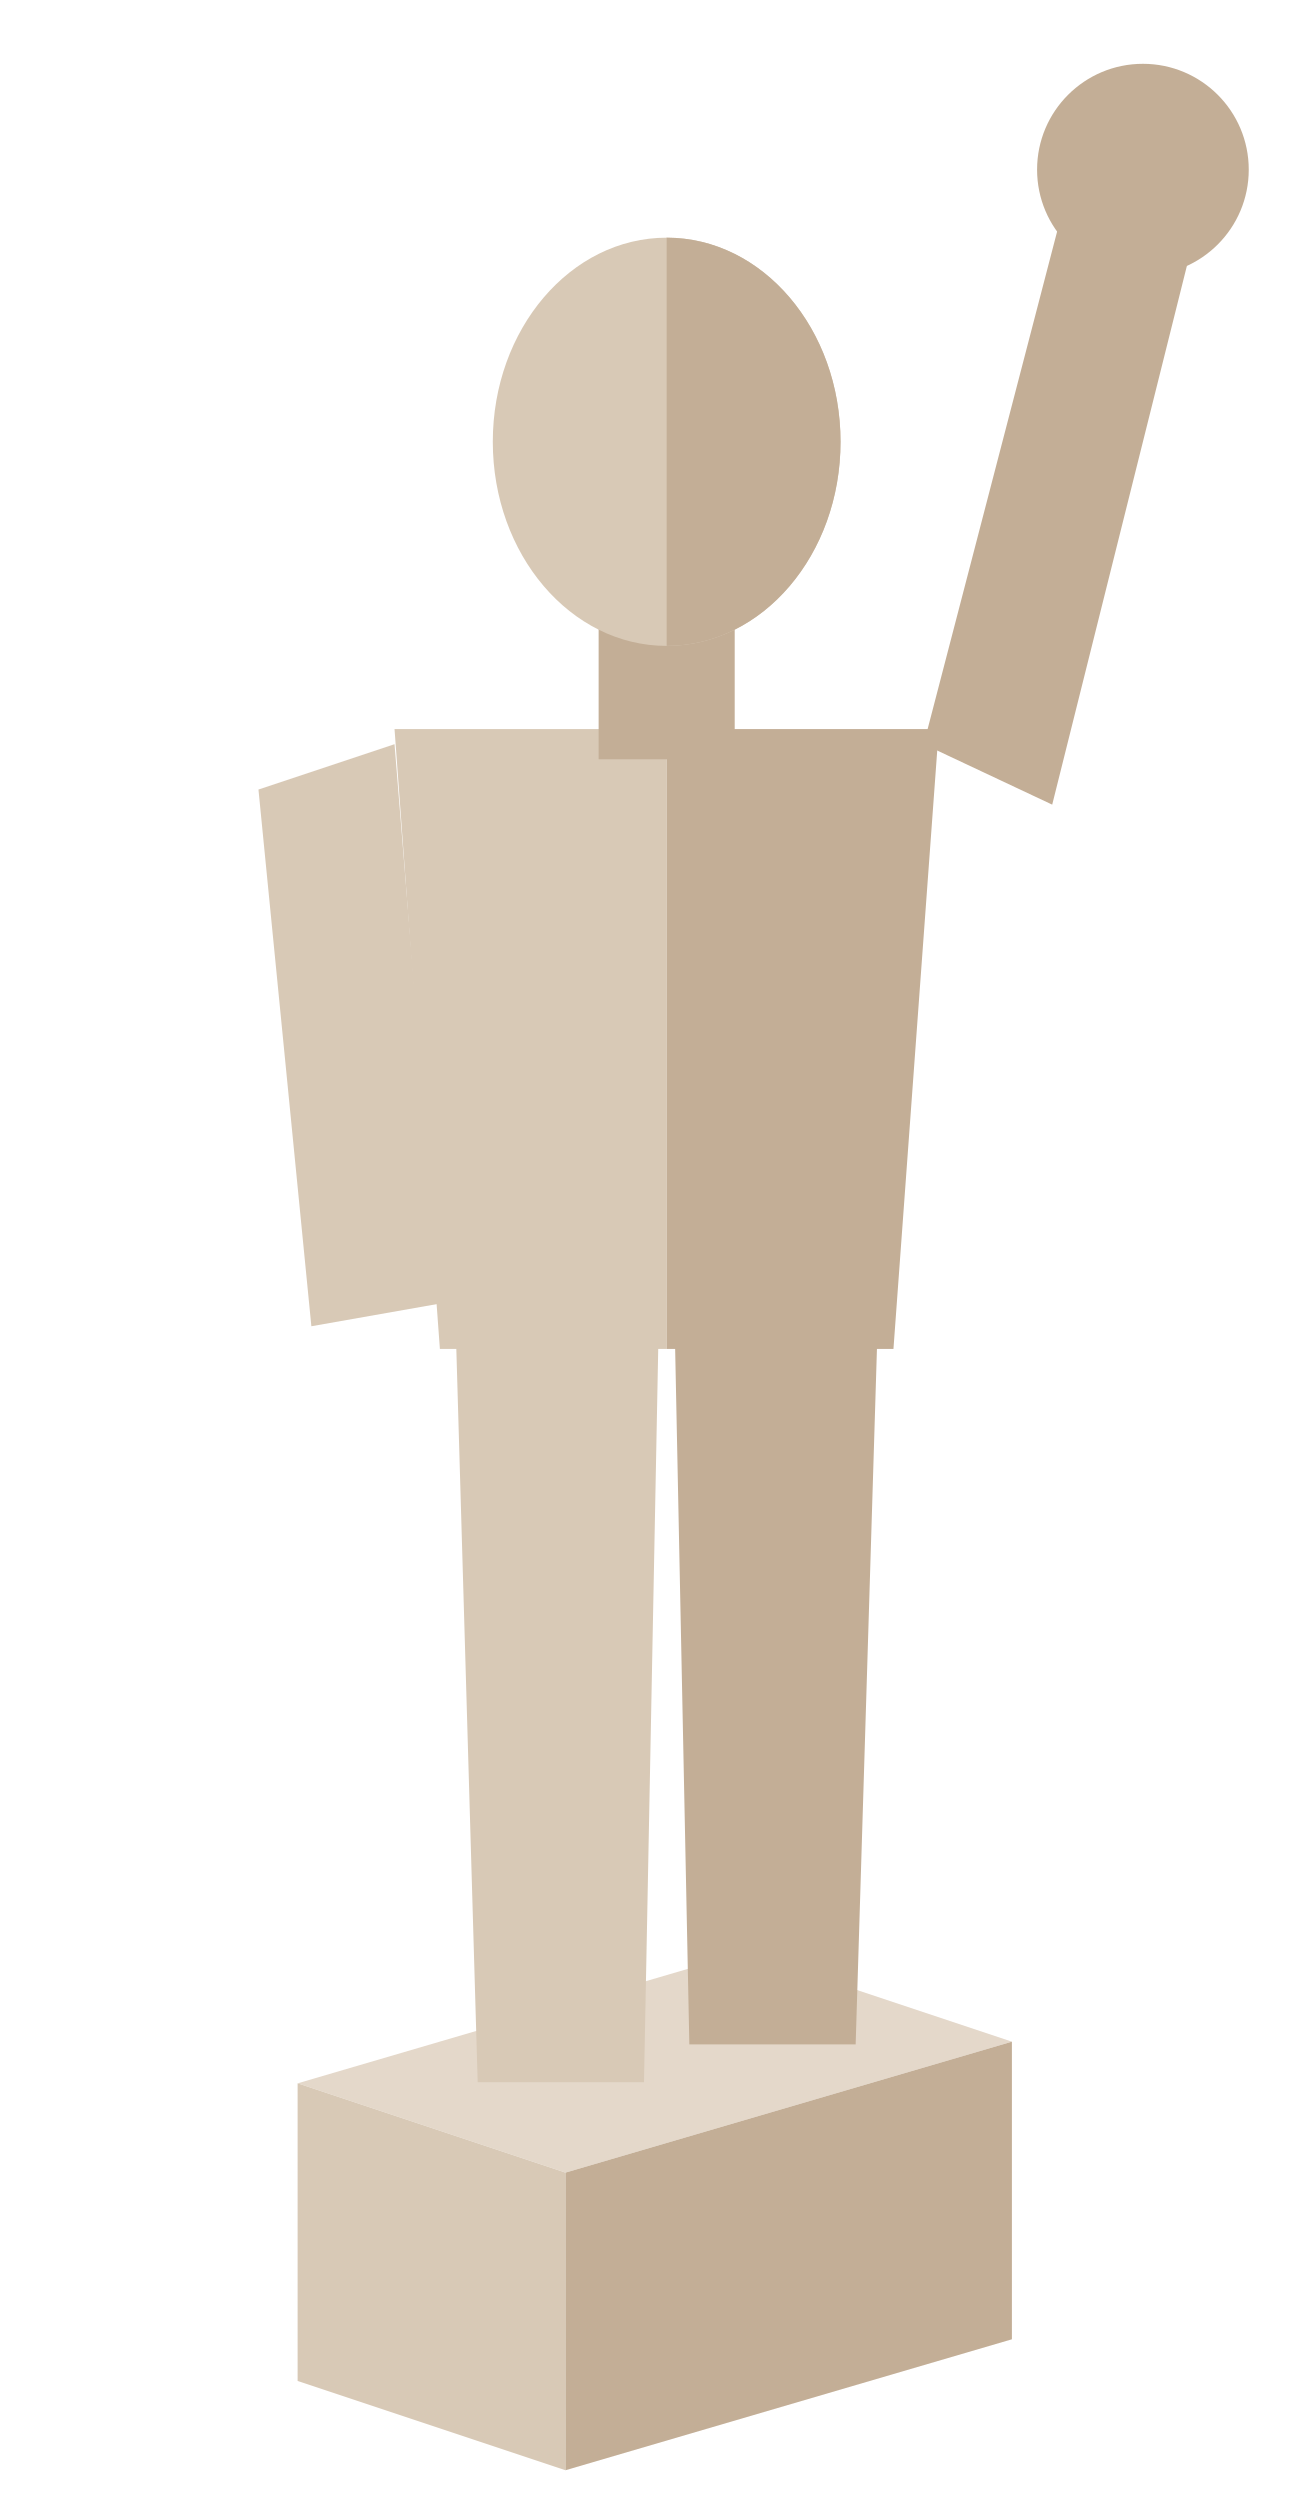
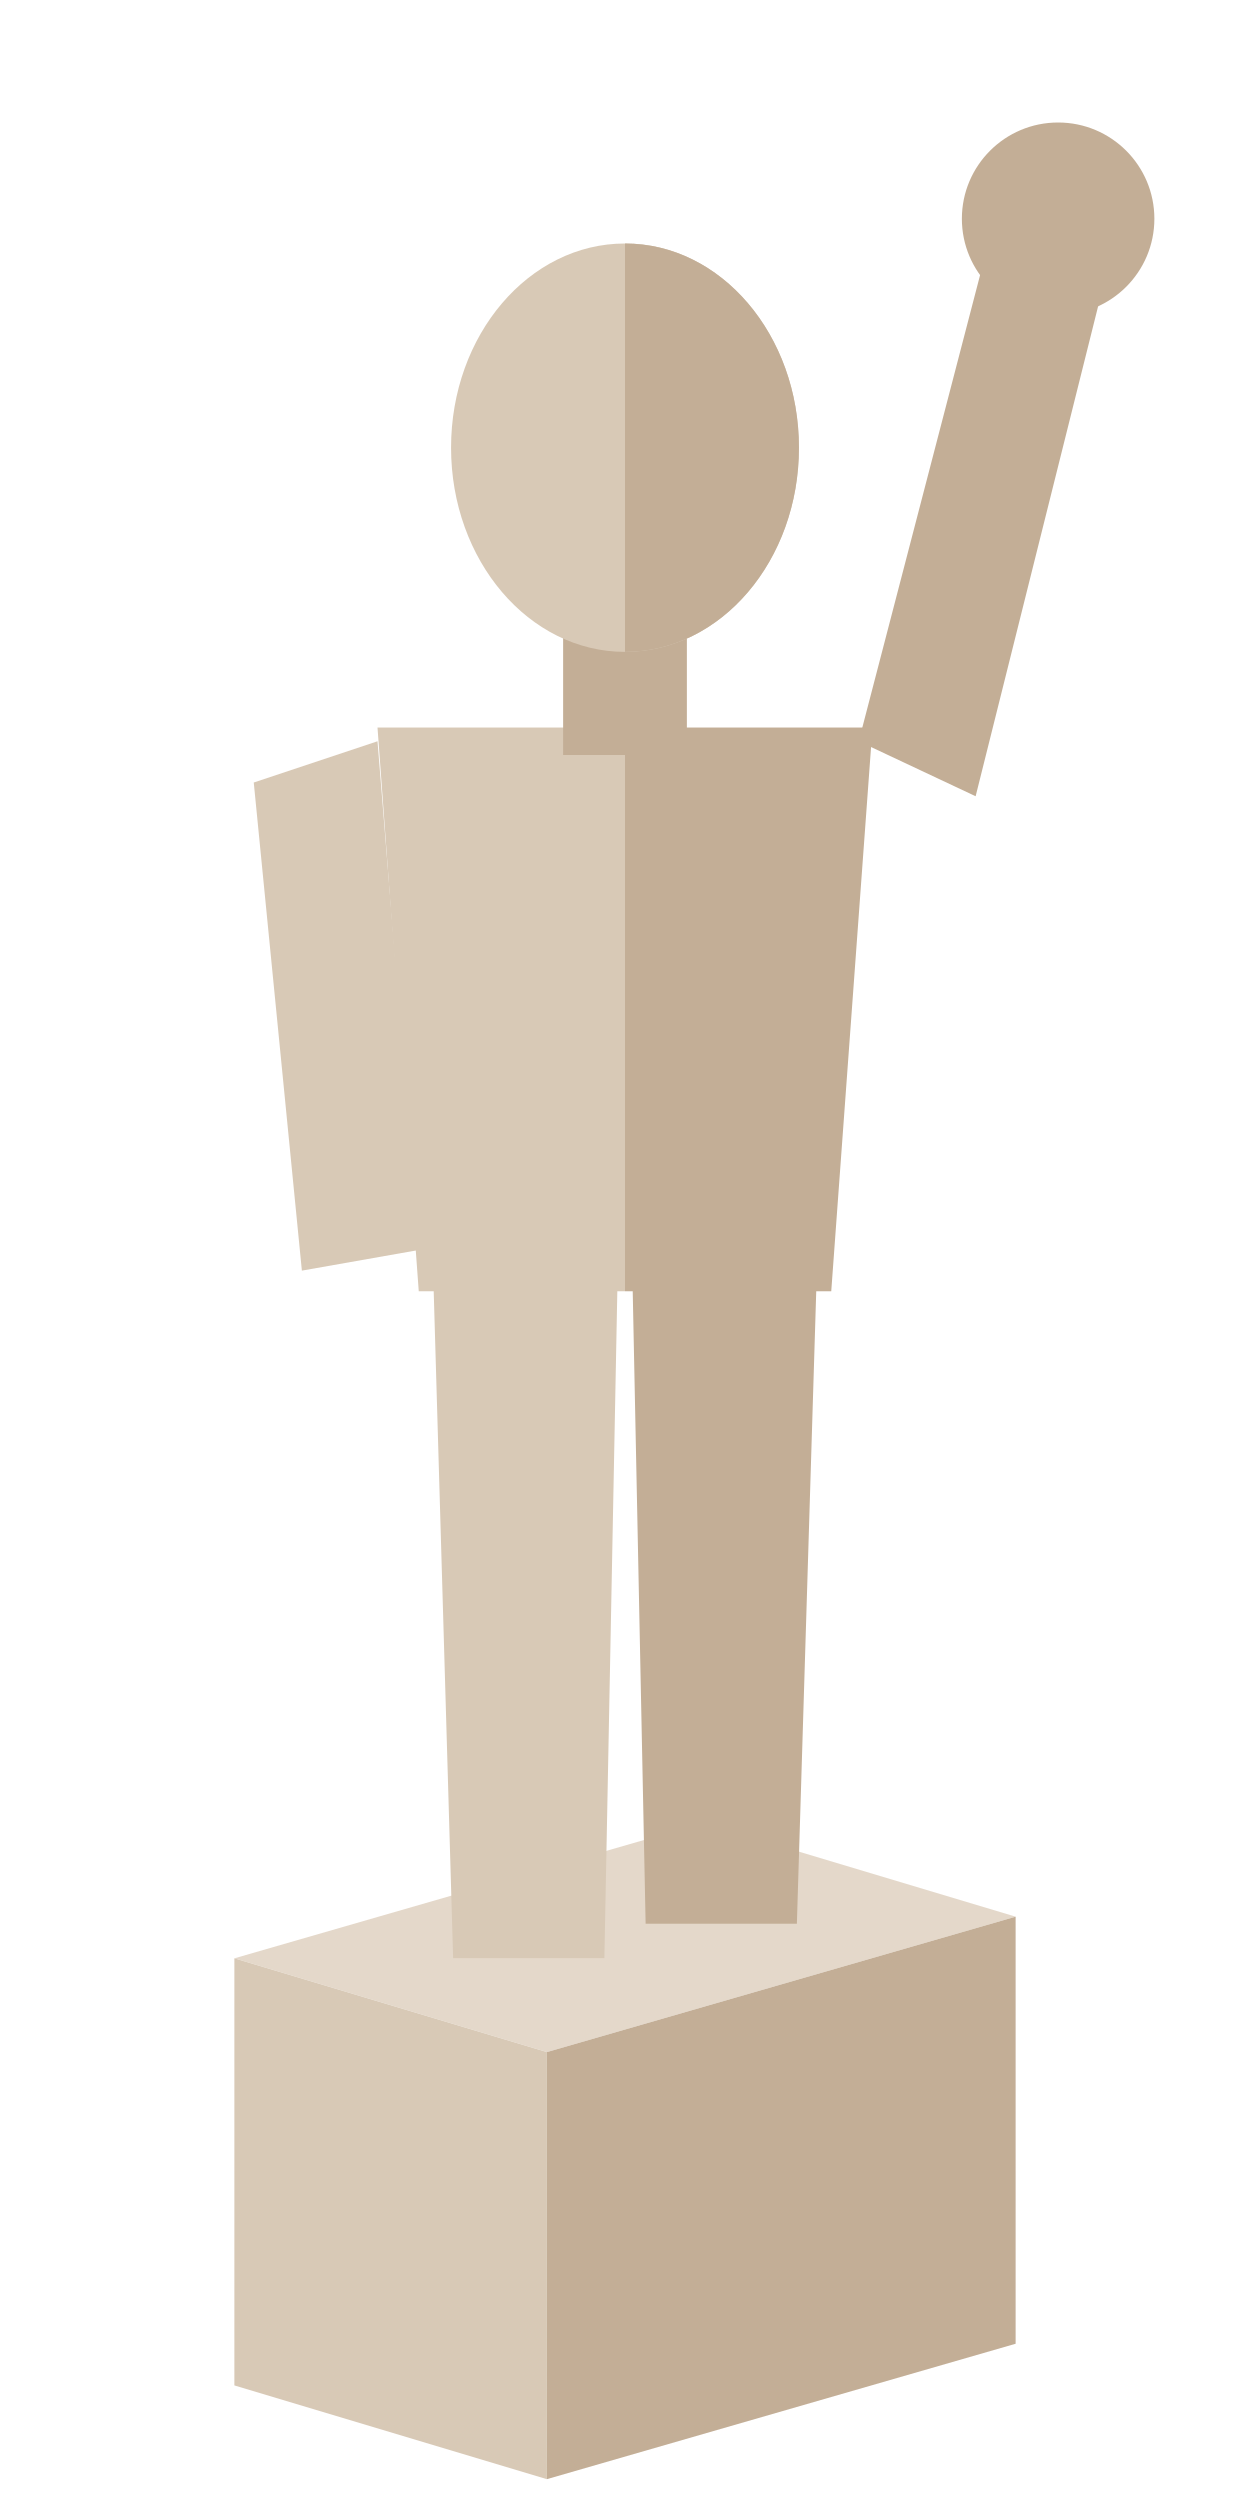
- <svg xmlns="http://www.w3.org/2000/svg" width="22" height="42" viewBox="0 0 22 42">
-   <path fill="#e4d8ca" d="M5 35 12.5 32.8 17 34.3 9.5 36.5Z" />
-   <path fill="#d8c9b6" d="M5 35 9.5 36.5V41.5L5 40Z" />
-   <path fill="#c3ae96" d="M9.5 36.5 17 34.3V39.3L9.5 41.5Z" />
-   <g transform="translate(-2.77 0.31) scale(1.27)">
+ <svg xmlns="http://www.w3.org/2000/svg" width="24" height="48" viewBox="0 0 24 48">
+   <path fill="#e4d8ca" d="M4.5 37.6 13.5 35 19.5 36.8 10.5 39.4Z" />
+   <path fill="#d8c9b6" d="M4.5 37.6 10.5 39.4V47.6L4.5 45.8Z" />
+   <path fill="#c3ae96" d="M10.5 39.4 19.5 36.8V45L10.5 47.6Z" />
+   <g transform="translate(-2.52 1.56) scale(1.32)">
    <path fill="#d8c9b6" d="M8.2 17H10.9L10.7 27.3H8.5Z" />
    <path fill="#c3ae96" d="M11.1 17H13.8L13.5 26.8H11.3Z" />
    <path fill="#d8c9b6" d="M5.6 10.2 7.4 9.6 8 17 6.3 17.3Z" />
    <path fill="#c3ae96" d="M14.4 9.6 16.1 10.4 18 2.8 16.3 2.3Z" />
    <circle cx="17.3" cy="2" r="1.4" fill="#c3ae96" />
    <path fill="#d8c9b6" d="M7.4 9.4H11V17.6H8Z" />
    <path fill="#c3ae96" d="M11 9.4H14.6L14 17.6H11Z" />
    <path fill="#c3ae96" d="M10.1 7.6H11.9V9.8H10.1Z" />
-     <ellipse cx="11" cy="5.6" rx="2.3" ry="2.7" fill="#d8c9b6" />
-     <path fill="#c3ae96" d="M11 2.9A2.3 2.7 0 0 1 11 8.3Z" />
+     <ellipse cx="11" cy="5.33" rx="2.53" ry="2.97" fill="#d8c9b6" />
+     <path fill="#c3ae96" d="M11 2.36A2.53 2.97 0 0 1 11 8.3Z" />
  </g>
</svg>
